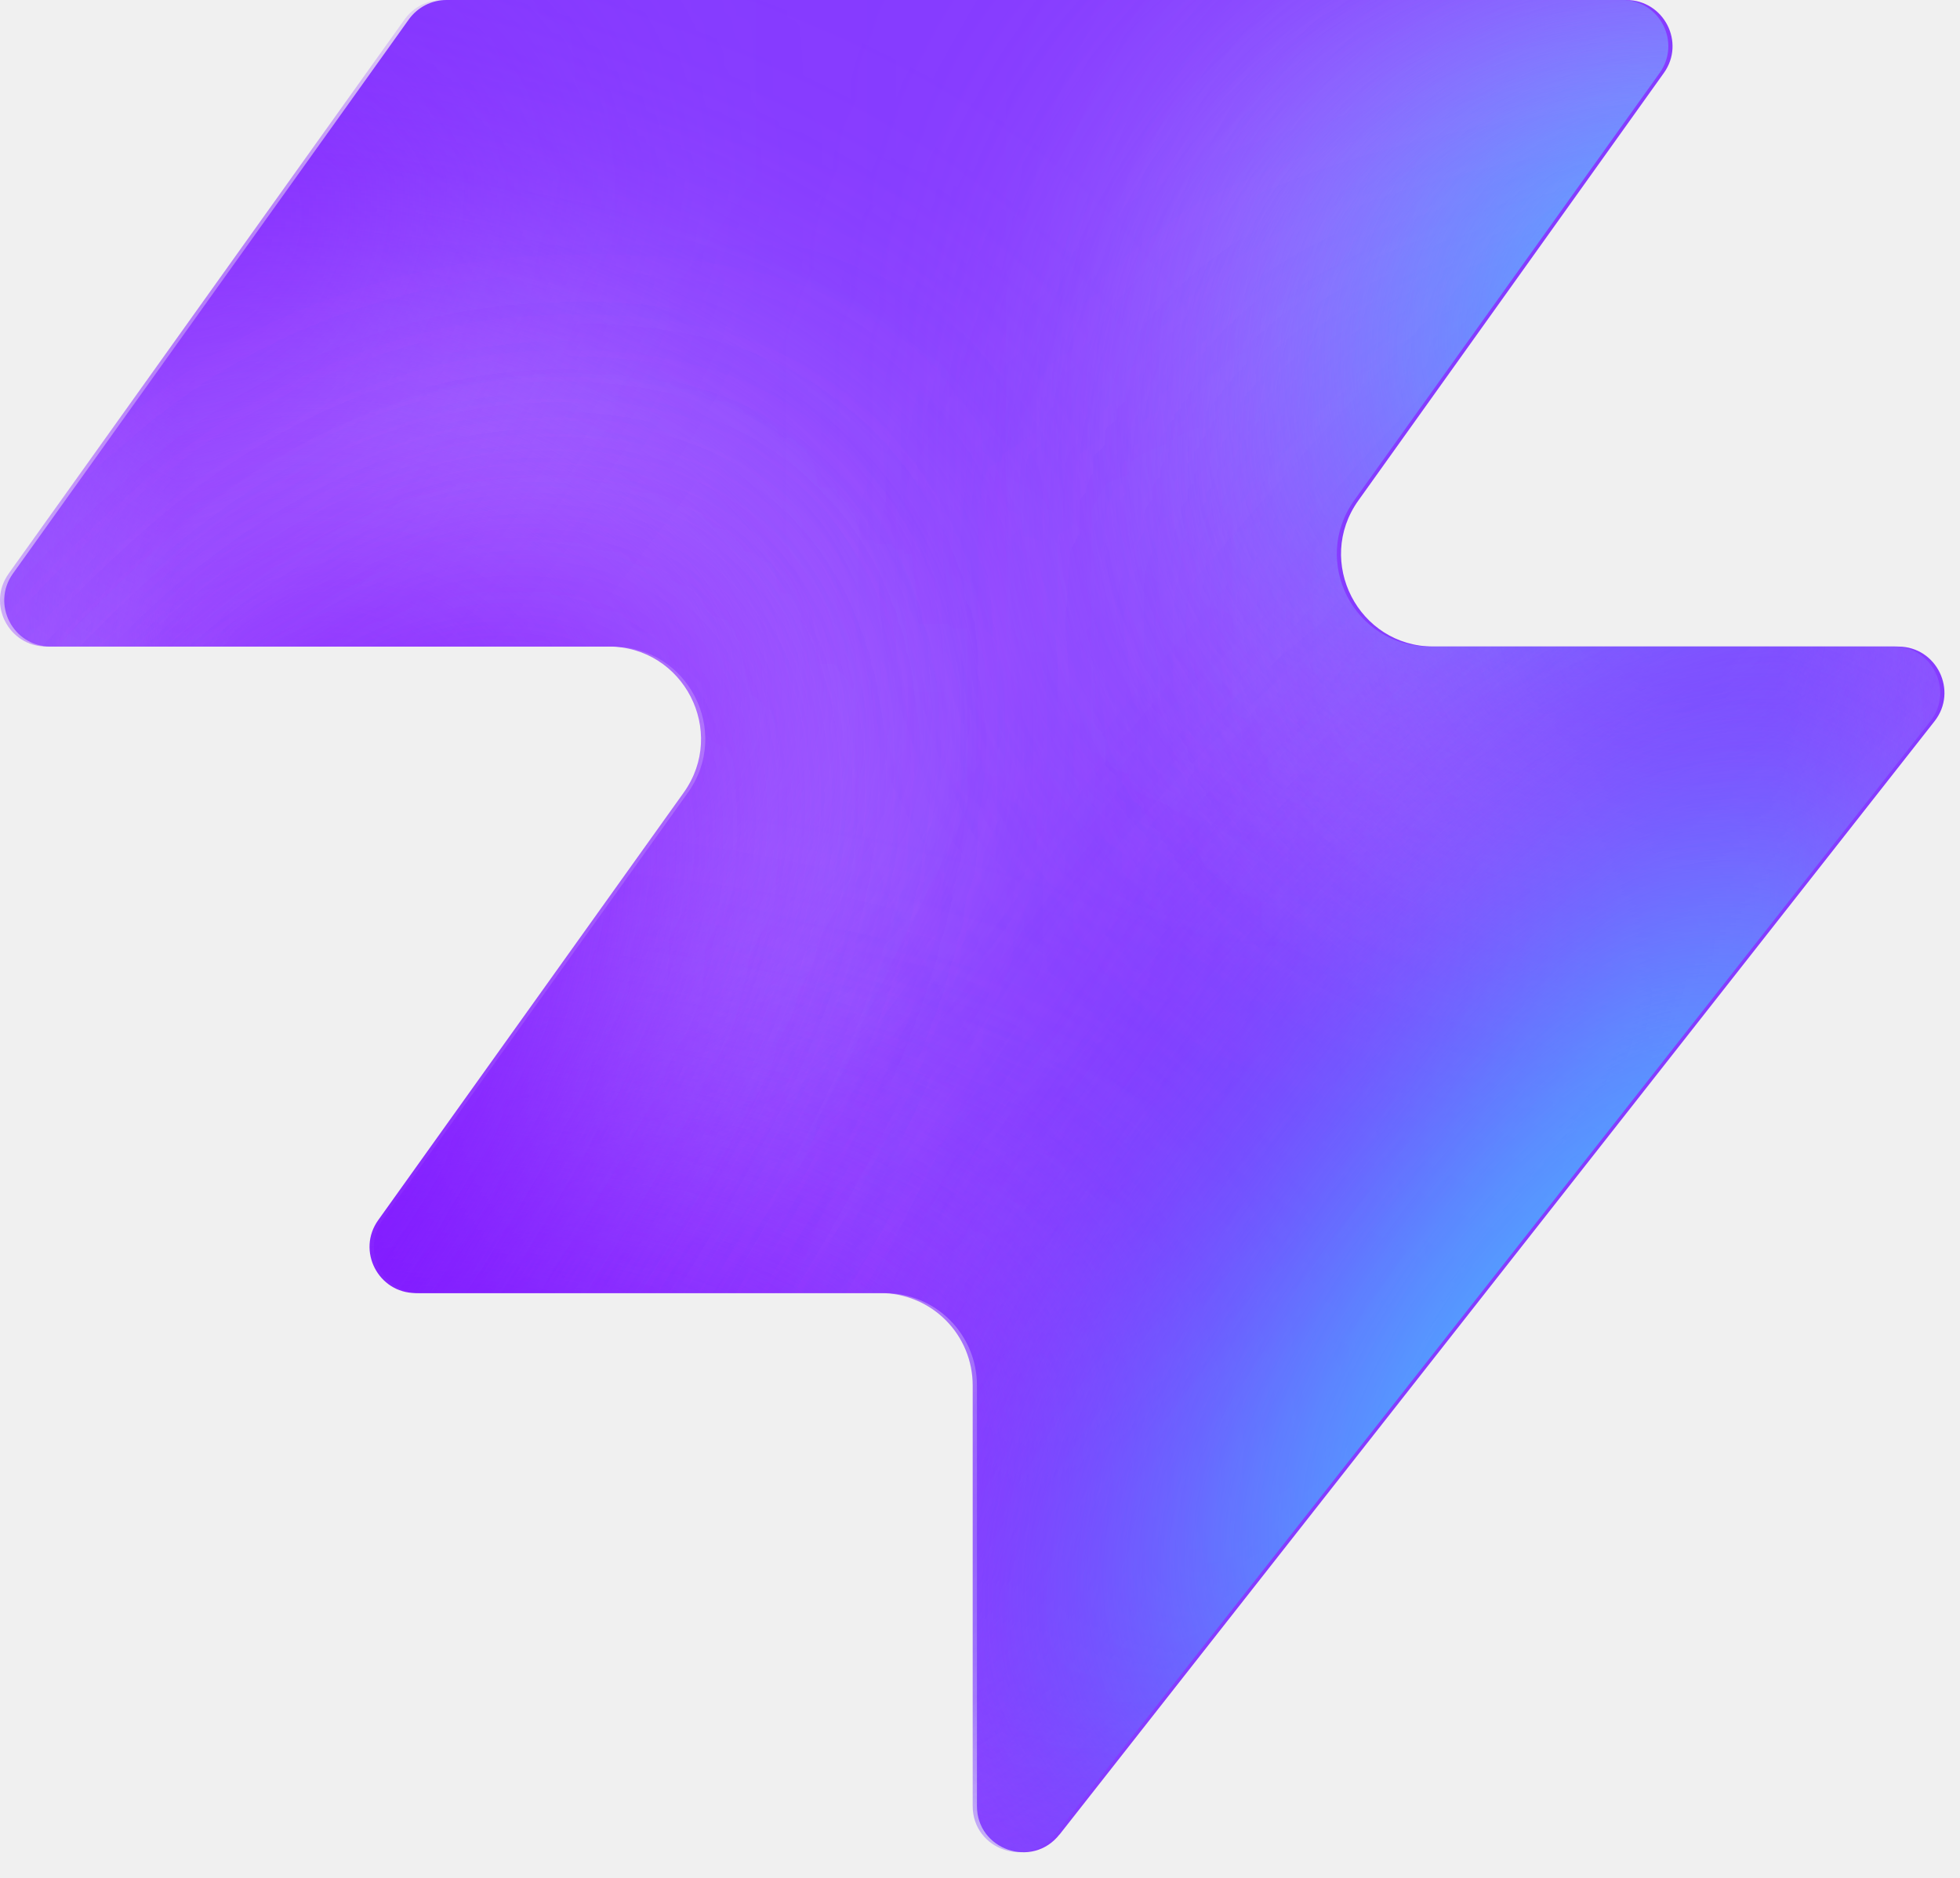
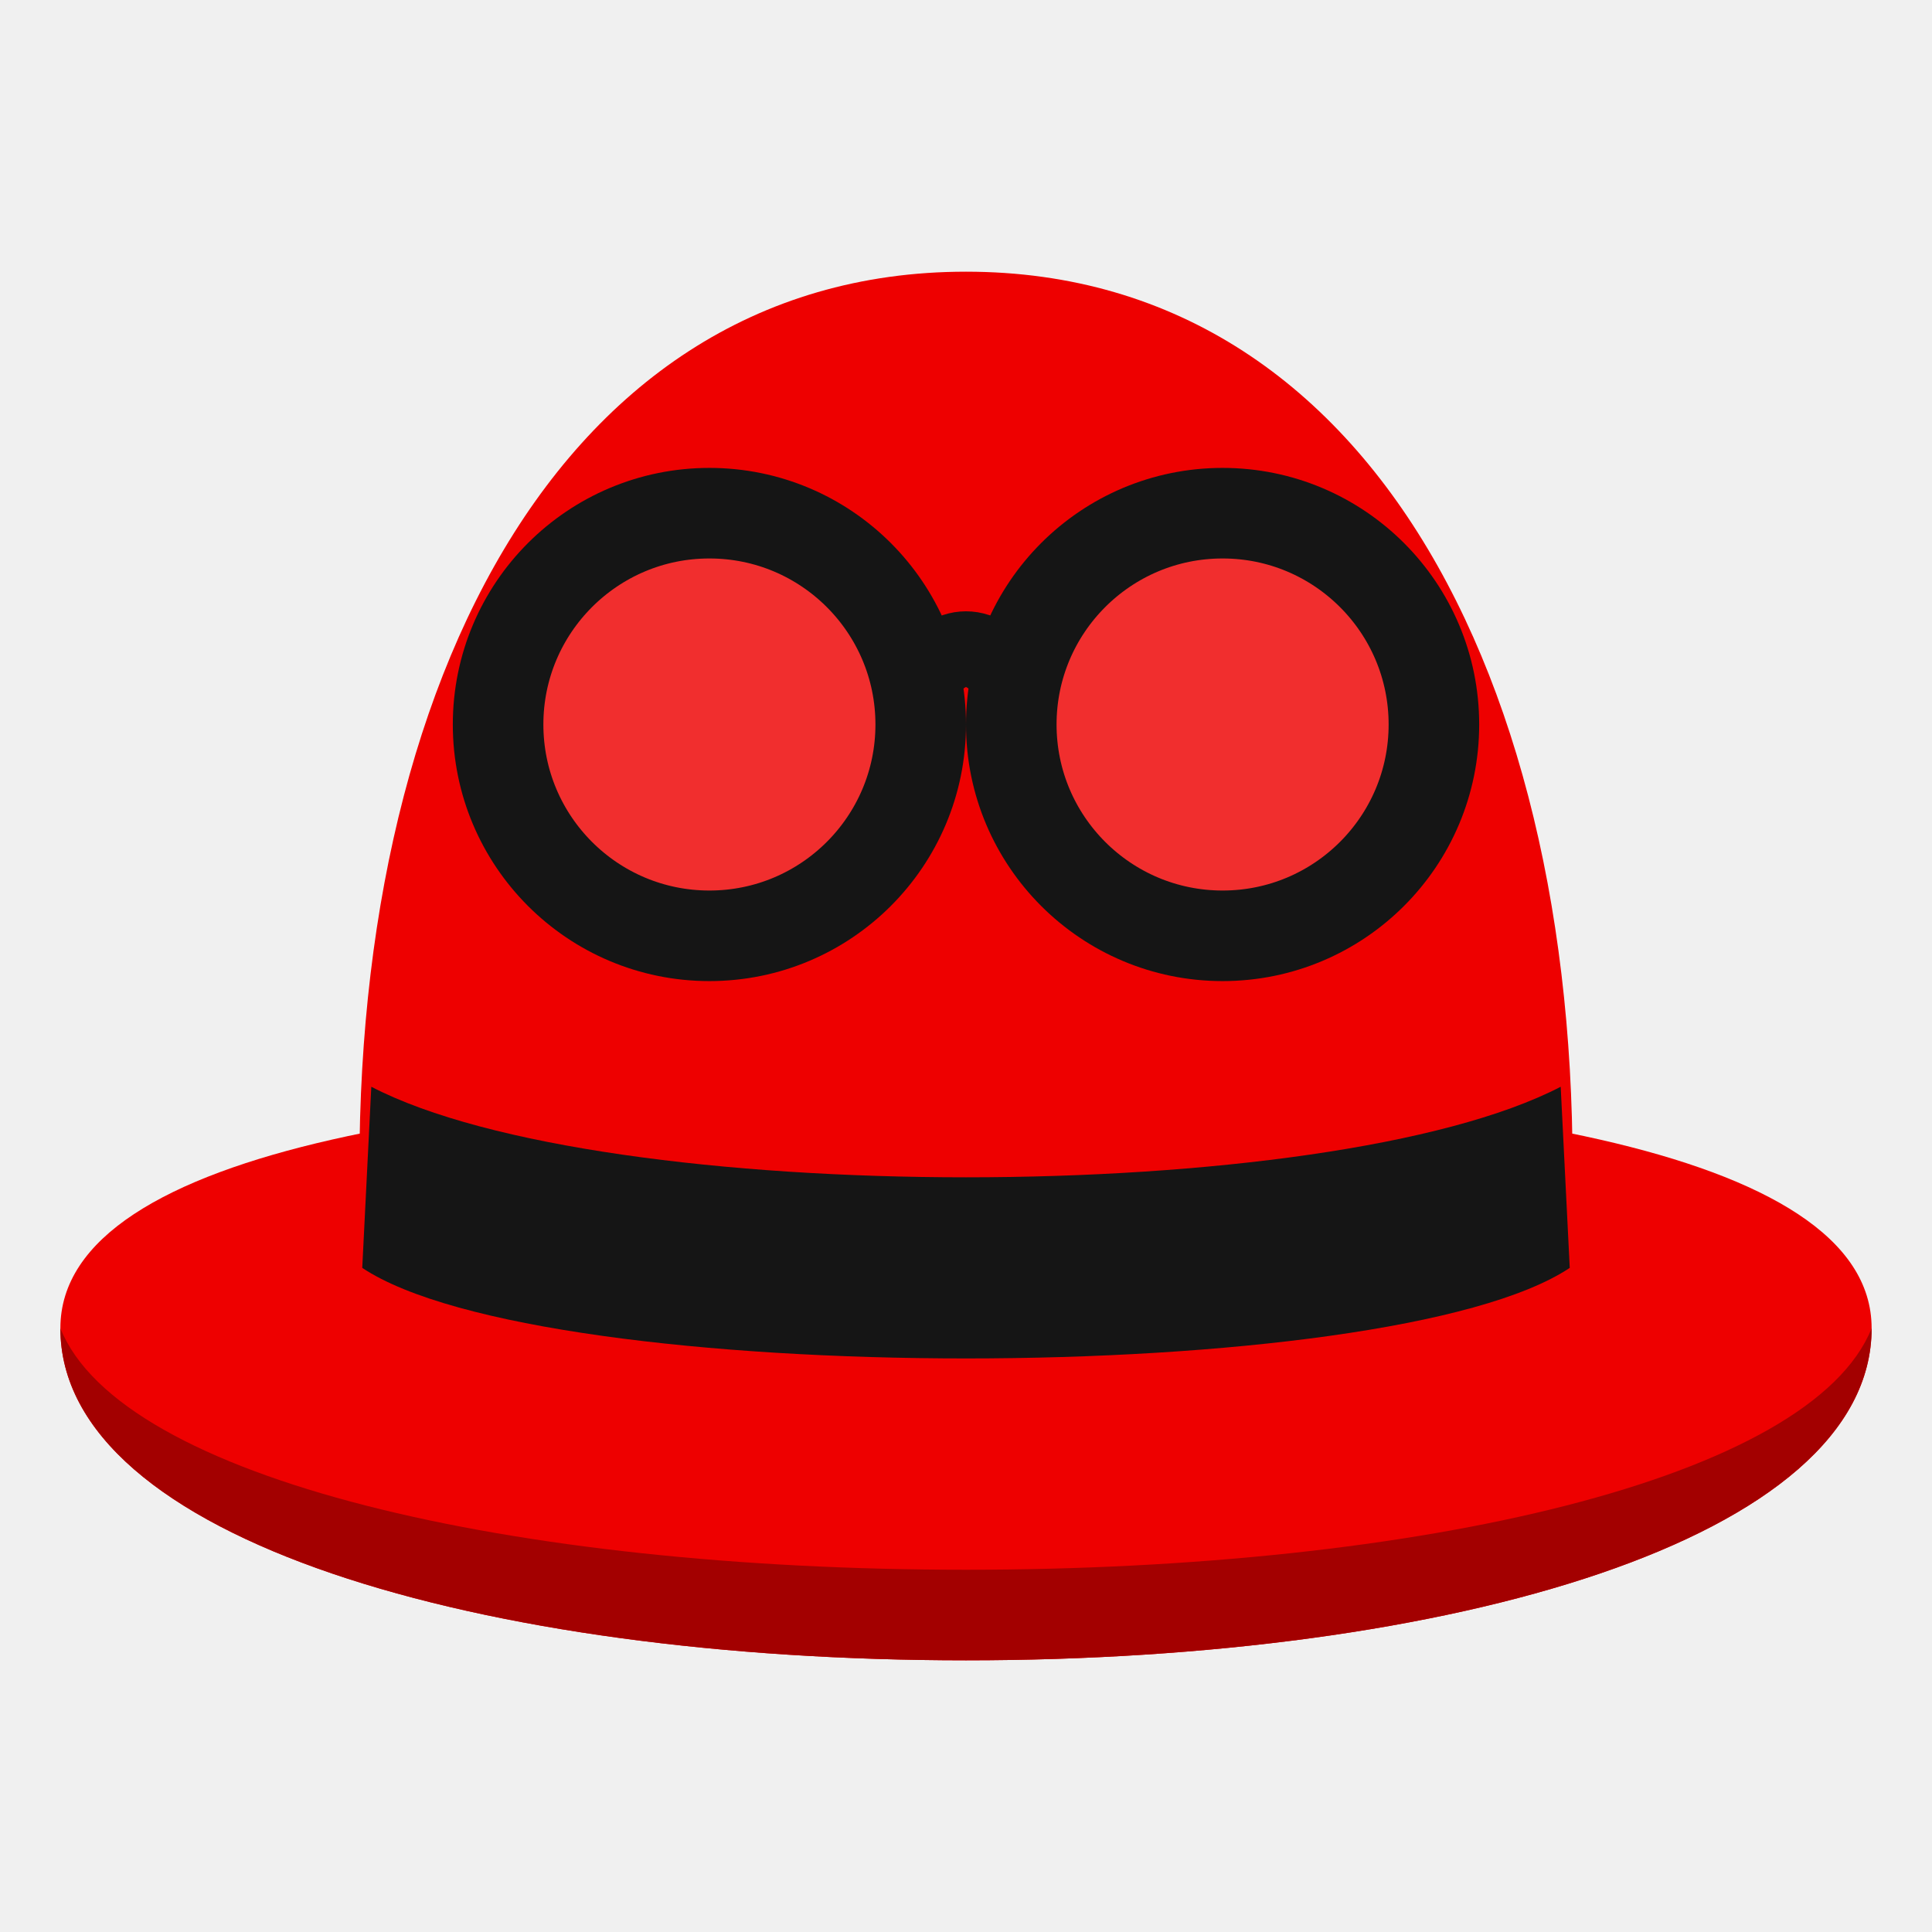
- <svg xmlns="http://www.w3.org/2000/svg" width="48" height="46" fill="none" viewBox="0 0 48 46">
-   <path fill="#863bff" d="M25.946 44.938c-.664.845-2.021.375-2.021-.698V33.937a2.26 2.26 0 0 0-2.262-2.262H10.287c-.92 0-1.456-1.04-.92-1.788l7.48-10.471c1.07-1.497 0-3.578-1.842-3.578H1.237c-.92 0-1.456-1.04-.92-1.788L10.013.474c.214-.297.556-.474.92-.474h28.894c.92 0 1.456 1.04.92 1.788l-7.48 10.471c-1.07 1.498 0 3.579 1.842 3.579h11.377c.943 0 1.473 1.088.89 1.83L25.947 44.94z" style="fill:#863bff;fill:color(display-p3 .525 .23 1);fill-opacity:1" />
-   <mask id="a" width="48" height="46" x="0" y="0" maskUnits="userSpaceOnUse" style="mask-type:alpha">
-     <path fill="#000" d="M25.842 44.938c-.664.844-2.021.375-2.021-.698V33.937a2.26 2.26 0 0 0-2.262-2.262H10.183c-.92 0-1.456-1.04-.92-1.788l7.48-10.471c1.07-1.498 0-3.579-1.842-3.579H1.133c-.92 0-1.456-1.04-.92-1.787L9.91.473c.214-.297.556-.474.92-.474h28.894c.92 0 1.456 1.04.92 1.788l-7.48 10.471c-1.07 1.498 0 3.578 1.842 3.578h11.377c.943 0 1.473 1.088.89 1.832L25.843 44.94z" style="fill:#000;fill-opacity:1" />
-   </mask>
-   <g mask="url(#a)">
-     <g filter="url(#b)">
-       <ellipse cx="5.508" cy="14.704" fill="#ede6ff" rx="5.508" ry="14.704" style="fill:#ede6ff;fill:color(display-p3 .927 .903 1);fill-opacity:1" transform="matrix(.00324 1 1 -.00324 -4.47 31.516)" />
-     </g>
-     <g filter="url(#c)">
-       <ellipse cx="10.399" cy="29.851" fill="#ede6ff" rx="10.399" ry="29.851" style="fill:#ede6ff;fill:color(display-p3 .927 .903 1);fill-opacity:1" transform="matrix(.00324 1 1 -.00324 -39.328 7.883)" />
-     </g>
-     <g filter="url(#d)">
-       <ellipse cx="5.508" cy="30.487" fill="#7e14ff" rx="5.508" ry="30.487" style="fill:#7e14ff;fill:color(display-p3 .492 .077 1);fill-opacity:1" transform="rotate(89.814 -25.913 -14.639)scale(1 -1)" />
-     </g>
-     <g filter="url(#e)">
-       <ellipse cx="5.508" cy="30.599" fill="#7e14ff" rx="5.508" ry="30.599" style="fill:#7e14ff;fill:color(display-p3 .492 .077 1);fill-opacity:1" transform="rotate(89.814 -32.644 -3.334)scale(1 -1)" />
-     </g>
-     <g filter="url(#f)">
-       <ellipse cx="5.508" cy="30.599" fill="#7e14ff" rx="5.508" ry="30.599" style="fill:#7e14ff;fill:color(display-p3 .492 .077 1);fill-opacity:1" transform="matrix(.00324 1 1 -.00324 -34.34 30.47)" />
-     </g>
-     <g filter="url(#g)">
-       <ellipse cx="14.072" cy="22.078" fill="#ede6ff" rx="14.072" ry="22.078" style="fill:#ede6ff;fill:color(display-p3 .927 .903 1);fill-opacity:1" transform="rotate(93.35 24.506 48.493)scale(-1 1)" />
-     </g>
-     <g filter="url(#h)">
-       <ellipse cx="3.47" cy="21.501" fill="#7e14ff" rx="3.47" ry="21.501" style="fill:#7e14ff;fill:color(display-p3 .492 .077 1);fill-opacity:1" transform="rotate(89.009 28.708 47.59)scale(-1 1)" />
-     </g>
-     <g filter="url(#i)">
-       <ellipse cx="3.47" cy="21.501" fill="#7e14ff" rx="3.47" ry="21.501" style="fill:#7e14ff;fill:color(display-p3 .492 .077 1);fill-opacity:1" transform="rotate(89.009 28.708 47.59)scale(-1 1)" />
-     </g>
-     <g filter="url(#j)">
-       <ellipse cx=".387" cy="8.972" fill="#7e14ff" rx="4.407" ry="29.108" style="fill:#7e14ff;fill:color(display-p3 .492 .077 1);fill-opacity:1" transform="rotate(39.51 .387 8.972)" />
-     </g>
-     <g filter="url(#k)">
-       <ellipse cx="47.523" cy="-6.092" fill="#7e14ff" rx="4.407" ry="29.108" style="fill:#7e14ff;fill:color(display-p3 .492 .077 1);fill-opacity:1" transform="rotate(37.892 47.523 -6.092)" />
-     </g>
-     <g filter="url(#l)">
-       <ellipse cx="41.412" cy="6.333" fill="#47bfff" rx="5.971" ry="9.665" style="fill:#47bfff;fill:color(display-p3 .28 .748 1);fill-opacity:1" transform="rotate(37.892 41.412 6.333)" />
-     </g>
-     <g filter="url(#m)">
-       <ellipse cx="-1.879" cy="38.332" fill="#7e14ff" rx="4.407" ry="29.108" style="fill:#7e14ff;fill:color(display-p3 .492 .077 1);fill-opacity:1" transform="rotate(37.892 -1.88 38.332)" />
-     </g>
-     <g filter="url(#n)">
-       <ellipse cx="-1.879" cy="38.332" fill="#7e14ff" rx="4.407" ry="29.108" style="fill:#7e14ff;fill:color(display-p3 .492 .077 1);fill-opacity:1" transform="rotate(37.892 -1.88 38.332)" />
-     </g>
-     <g filter="url(#o)">
-       <ellipse cx="35.651" cy="29.907" fill="#7e14ff" rx="4.407" ry="29.108" style="fill:#7e14ff;fill:color(display-p3 .492 .077 1);fill-opacity:1" transform="rotate(37.892 35.651 29.907)" />
-     </g>
-     <g filter="url(#p)">
-       <ellipse cx="38.418" cy="32.4" fill="#47bfff" rx="5.971" ry="15.297" style="fill:#47bfff;fill:color(display-p3 .28 .748 1);fill-opacity:1" transform="rotate(37.892 38.418 32.4)" />
-     </g>
+ <svg xmlns="http://www.w3.org/2000/svg" viewBox="0 0 64 64" width="64" height="64">
+   <path d="M2 44 C2 38 16 36 32 36 C48 36 62 38 62 44 C62 51 48 55 32 55 C16 55 2 51 2 44Z" fill="#EE0000" />
+   <path d="M2 44 C4 49 17 52 32 52 C47 52 60 49 62 44 C62 51 48 55 32 55 C16 55 2 51 2 44Z" fill="#A30000" />
+   <path d="M12 42 C11 24 18 9 32 9 C46 9 53 24 52 42 C46 46 18 46 12 42Z" fill="#EE0000" />
+   <path d="M12.3 36 C20 40 44 40 51.7 36 L52 42 C46 46 18 46 12 42Z" fill="#151515" />
+   <g fill="#ffffff" fill-opacity="0.18" stroke="#151515" stroke-width="3" stroke-linecap="round">
+     <circle cx="23.5" cy="24" r="7" />
+     <circle cx="40.5" cy="24" r="7" />
  </g>
-   <defs>
-     <filter id="b" width="60.045" height="41.654" x="-19.77" y="16.149" color-interpolation-filters="sRGB" filterUnits="userSpaceOnUse">
-       <feFlood flood-opacity="0" result="BackgroundImageFix" />
-       <feBlend in="SourceGraphic" in2="BackgroundImageFix" result="shape" />
-       <feGaussianBlur result="effect1_foregroundBlur_2002_17158" stdDeviation="7.659" />
-     </filter>
-     <filter id="c" width="90.34" height="51.437" x="-54.613" y="-7.533" color-interpolation-filters="sRGB" filterUnits="userSpaceOnUse">
-       <feFlood flood-opacity="0" result="BackgroundImageFix" />
-       <feBlend in="SourceGraphic" in2="BackgroundImageFix" result="shape" />
-       <feGaussianBlur result="effect1_foregroundBlur_2002_17158" stdDeviation="7.659" />
-     </filter>
-     <filter id="d" width="79.355" height="29.4" x="-49.64" y="2.03" color-interpolation-filters="sRGB" filterUnits="userSpaceOnUse">
-       <feFlood flood-opacity="0" result="BackgroundImageFix" />
-       <feBlend in="SourceGraphic" in2="BackgroundImageFix" result="shape" />
-       <feGaussianBlur result="effect1_foregroundBlur_2002_17158" stdDeviation="4.596" />
-     </filter>
-     <filter id="e" width="79.579" height="29.4" x="-45.045" y="20.029" color-interpolation-filters="sRGB" filterUnits="userSpaceOnUse">
-       <feFlood flood-opacity="0" result="BackgroundImageFix" />
-       <feBlend in="SourceGraphic" in2="BackgroundImageFix" result="shape" />
-       <feGaussianBlur result="effect1_foregroundBlur_2002_17158" stdDeviation="4.596" />
-     </filter>
-     <filter id="f" width="79.579" height="29.4" x="-43.513" y="21.178" color-interpolation-filters="sRGB" filterUnits="userSpaceOnUse">
-       <feFlood flood-opacity="0" result="BackgroundImageFix" />
-       <feBlend in="SourceGraphic" in2="BackgroundImageFix" result="shape" />
-       <feGaussianBlur result="effect1_foregroundBlur_2002_17158" stdDeviation="4.596" />
-     </filter>
-     <filter id="g" width="74.749" height="58.852" x="15.756" y="-17.901" color-interpolation-filters="sRGB" filterUnits="userSpaceOnUse">
-       <feFlood flood-opacity="0" result="BackgroundImageFix" />
-       <feBlend in="SourceGraphic" in2="BackgroundImageFix" result="shape" />
-       <feGaussianBlur result="effect1_foregroundBlur_2002_17158" stdDeviation="7.659" />
-     </filter>
-     <filter id="h" width="61.377" height="25.362" x="23.548" y="2.284" color-interpolation-filters="sRGB" filterUnits="userSpaceOnUse">
-       <feFlood flood-opacity="0" result="BackgroundImageFix" />
-       <feBlend in="SourceGraphic" in2="BackgroundImageFix" result="shape" />
-       <feGaussianBlur result="effect1_foregroundBlur_2002_17158" stdDeviation="4.596" />
-     </filter>
-     <filter id="i" width="61.377" height="25.362" x="23.548" y="2.284" color-interpolation-filters="sRGB" filterUnits="userSpaceOnUse">
-       <feFlood flood-opacity="0" result="BackgroundImageFix" />
-       <feBlend in="SourceGraphic" in2="BackgroundImageFix" result="shape" />
-       <feGaussianBlur result="effect1_foregroundBlur_2002_17158" stdDeviation="4.596" />
-     </filter>
-     <filter id="j" width="56.045" height="63.649" x="-27.636" y="-22.853" color-interpolation-filters="sRGB" filterUnits="userSpaceOnUse">
-       <feFlood flood-opacity="0" result="BackgroundImageFix" />
-       <feBlend in="SourceGraphic" in2="BackgroundImageFix" result="shape" />
-       <feGaussianBlur result="effect1_foregroundBlur_2002_17158" stdDeviation="4.596" />
-     </filter>
-     <filter id="k" width="54.814" height="64.646" x="20.116" y="-38.415" color-interpolation-filters="sRGB" filterUnits="userSpaceOnUse">
-       <feFlood flood-opacity="0" result="BackgroundImageFix" />
-       <feBlend in="SourceGraphic" in2="BackgroundImageFix" result="shape" />
-       <feGaussianBlur result="effect1_foregroundBlur_2002_17158" stdDeviation="4.596" />
-     </filter>
-     <filter id="l" width="33.541" height="35.313" x="24.641" y="-11.323" color-interpolation-filters="sRGB" filterUnits="userSpaceOnUse">
-       <feFlood flood-opacity="0" result="BackgroundImageFix" />
-       <feBlend in="SourceGraphic" in2="BackgroundImageFix" result="shape" />
-       <feGaussianBlur result="effect1_foregroundBlur_2002_17158" stdDeviation="4.596" />
-     </filter>
-     <filter id="m" width="54.814" height="64.646" x="-29.286" y="6.009" color-interpolation-filters="sRGB" filterUnits="userSpaceOnUse">
-       <feFlood flood-opacity="0" result="BackgroundImageFix" />
-       <feBlend in="SourceGraphic" in2="BackgroundImageFix" result="shape" />
-       <feGaussianBlur result="effect1_foregroundBlur_2002_17158" stdDeviation="4.596" />
-     </filter>
-     <filter id="n" width="54.814" height="64.646" x="-29.286" y="6.009" color-interpolation-filters="sRGB" filterUnits="userSpaceOnUse">
-       <feFlood flood-opacity="0" result="BackgroundImageFix" />
-       <feBlend in="SourceGraphic" in2="BackgroundImageFix" result="shape" />
-       <feGaussianBlur result="effect1_foregroundBlur_2002_17158" stdDeviation="4.596" />
-     </filter>
-     <filter id="o" width="54.814" height="64.646" x="8.244" y="-2.416" color-interpolation-filters="sRGB" filterUnits="userSpaceOnUse">
-       <feFlood flood-opacity="0" result="BackgroundImageFix" />
-       <feBlend in="SourceGraphic" in2="BackgroundImageFix" result="shape" />
-       <feGaussianBlur result="effect1_foregroundBlur_2002_17158" stdDeviation="4.596" />
-     </filter>
-     <filter id="p" width="39.409" height="43.623" x="18.713" y="10.588" color-interpolation-filters="sRGB" filterUnits="userSpaceOnUse">
-       <feFlood flood-opacity="0" result="BackgroundImageFix" />
-       <feBlend in="SourceGraphic" in2="BackgroundImageFix" result="shape" />
-       <feGaussianBlur result="effect1_foregroundBlur_2002_17158" stdDeviation="4.596" />
-     </filter>
-   </defs>
+   <path d="M30.5 22.5 Q32 20.5 33.5 22.5" fill="none" stroke="#151515" stroke-width="2.5" stroke-linecap="round" />
</svg>
